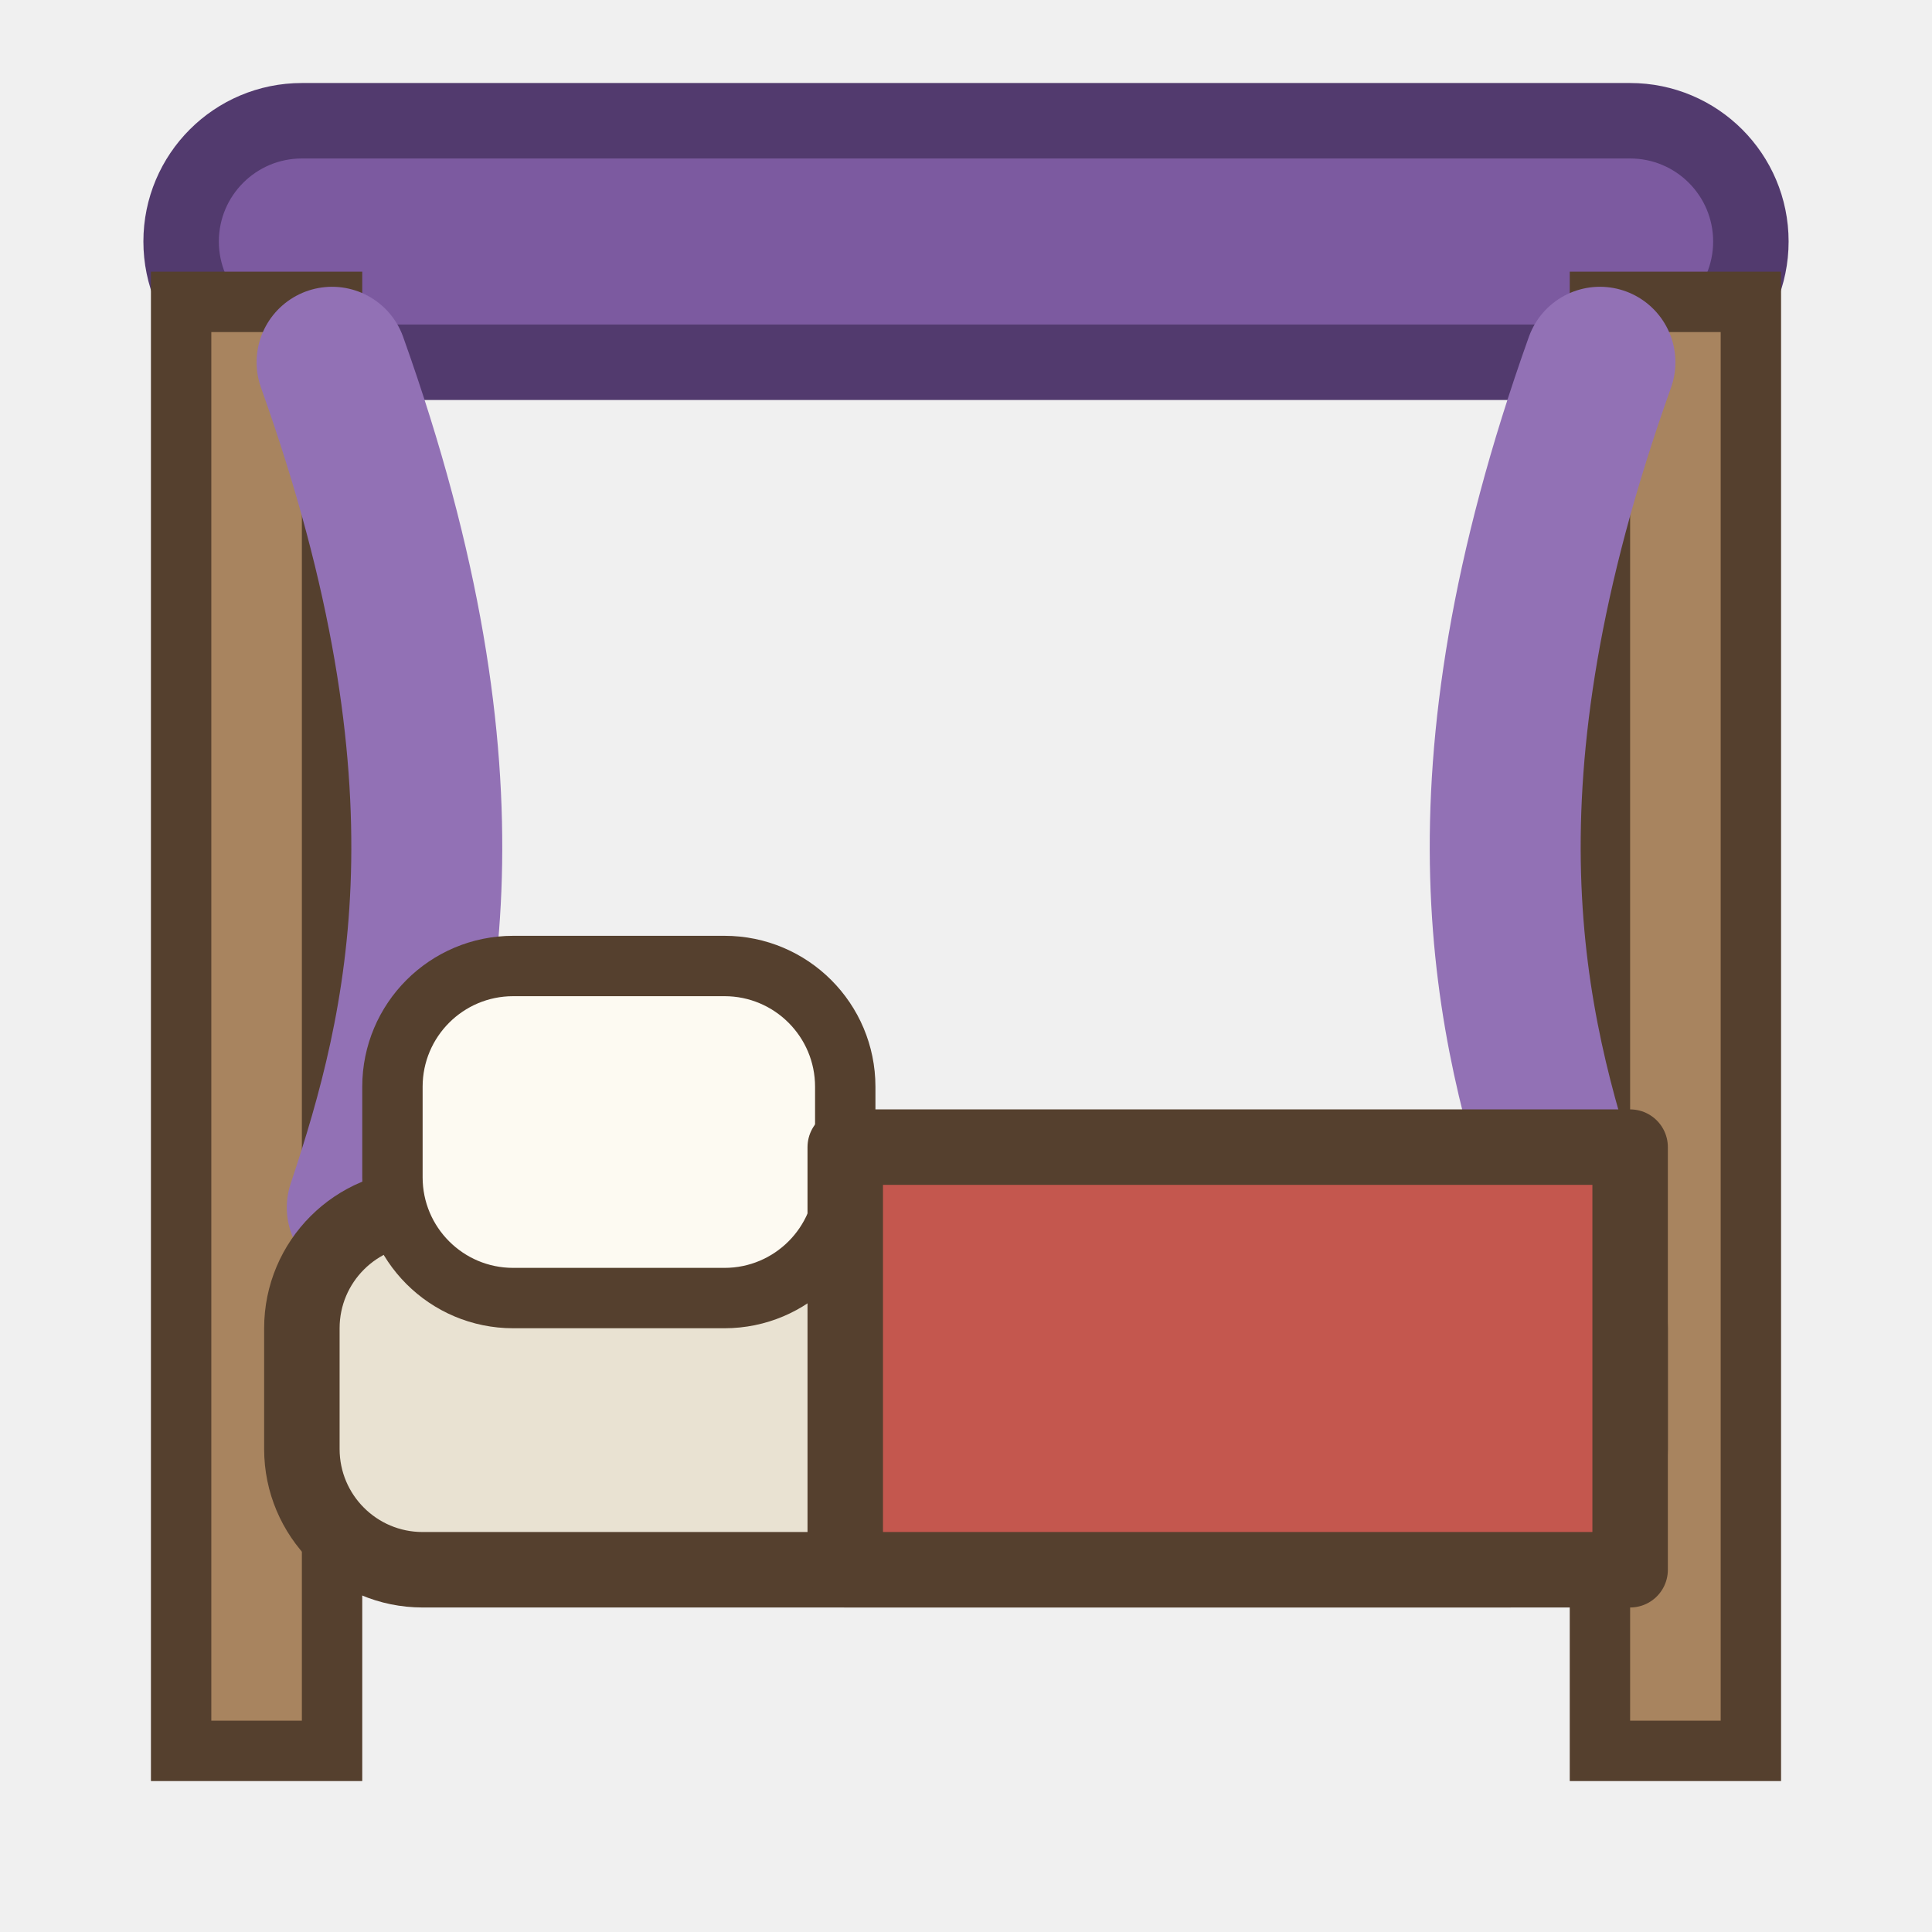
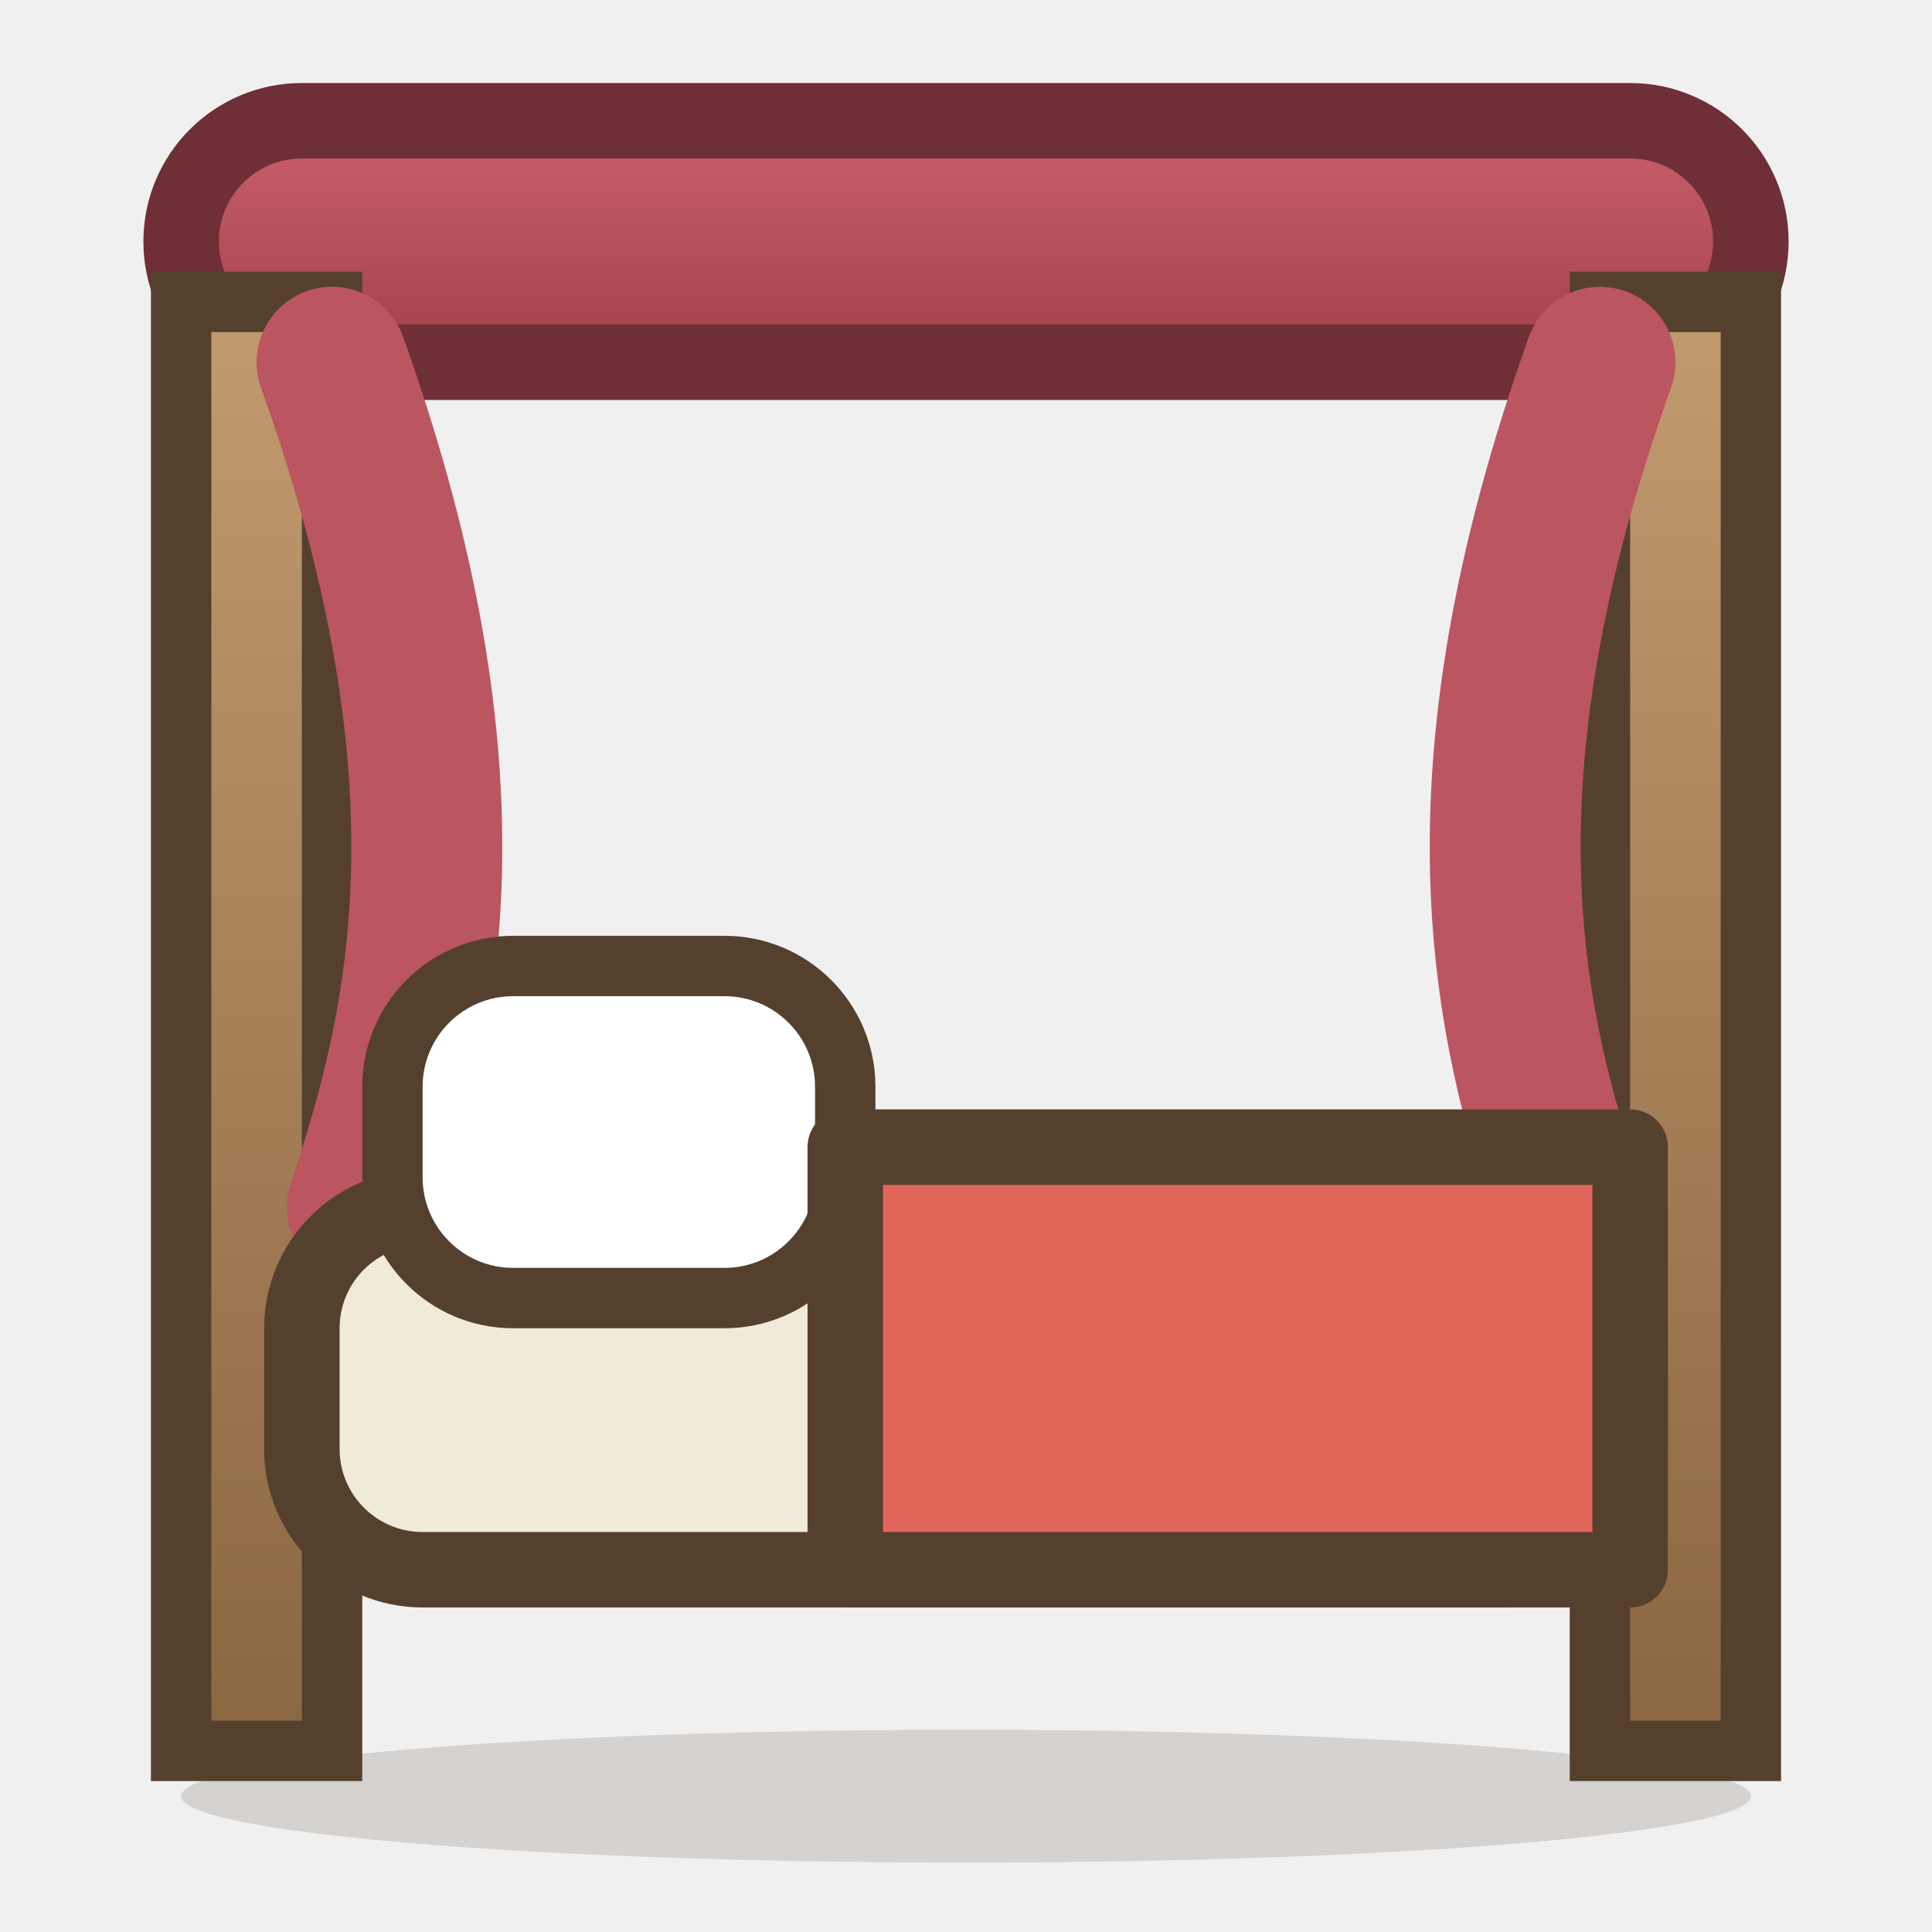
<svg xmlns="http://www.w3.org/2000/svg" width="64" height="64" viewBox="0 0 64 64">
-   <rect x="6" y="4" width="52" height="8" rx="4" fill="#7c5aa0" stroke="#523a6e" stroke-width="2.5" />
-   <rect x="6" y="10" width="5" height="48" fill="#a8845f" stroke="#55402e" stroke-width="2" />
-   <rect x="53" y="10" width="5" height="48" fill="#a8845f" stroke="#55402e" stroke-width="2" />
-   <path d="M 11 12 C 16 26 14 34 12 40" fill="none" stroke="#9271b5" stroke-width="5" stroke-linecap="round" />
-   <path d="M 53 12 C 48 26 50 34 52 40" fill="none" stroke="#9271b5" stroke-width="5" stroke-linecap="round" />
-   <rect x="10" y="40" width="44" height="12" rx="4" fill="#e9e2d2" stroke="#55402e" stroke-width="2.5" />
-   <rect x="13" y="32" width="15" height="11" rx="4" fill="#fdfaf2" stroke="#55402e" stroke-width="2" />
-   <path d="M 28 38 L 54 38 L 54 52 L 28 52 Z" fill="#c4574e" stroke="#55402e" stroke-width="2.5" stroke-linejoin="round" />
+   <defs>
+     <linearGradient id="bc_canopy" x1="0" y1="0" x2="0" y2="1">
+       <stop offset="0%" stop-color="#c9606b" />
+       <stop offset="100%" stop-color="#a23f4c" />
+     </linearGradient>
+     <linearGradient id="bc_frame" x1="0" y1="0" x2="0" y2="1">
+       <stop offset="0%" stop-color="#c19a6f" />
+       <stop offset="100%" stop-color="#8a6642" />
+     </linearGradient>
+   </defs>
+   <ellipse cx="32" cy="59.5" rx="26" ry="2.2" fill="#3a2a1c" opacity="0.15" />
+   <rect x="6" y="4" width="52" height="8" rx="4" fill="url(#bc_canopy)" stroke="#6e2f36" stroke-width="2.5" />
+   <rect x="6" y="10" width="5" height="48" fill="url(#bc_frame)" stroke="#55402e" stroke-width="2" />
+   <rect x="53" y="10" width="5" height="48" fill="url(#bc_frame)" stroke="#55402e" stroke-width="2" />
+   <path d="M 11 12 C 16 26 14 34 12 40" fill="none" stroke="#bb5560" stroke-width="5" stroke-linecap="round" />
+   <path d="M 53 12 C 48 26 50 34 52 40" fill="none" stroke="#bb5560" stroke-width="5" stroke-linecap="round" />
+   <rect x="10" y="40" width="44" height="12" rx="4" fill="#f0ead9" stroke="#55402e" stroke-width="2.5" />
+   <rect x="13" y="32" width="15" height="11" rx="4" fill="#ffffff" stroke="#55402e" stroke-width="2" />
+   <path d="M 28 38 L 54 38 L 54 52 L 28 52 Z" fill="#e0655a" stroke="#55402e" stroke-width="2.5" stroke-linejoin="round" />
</svg>
